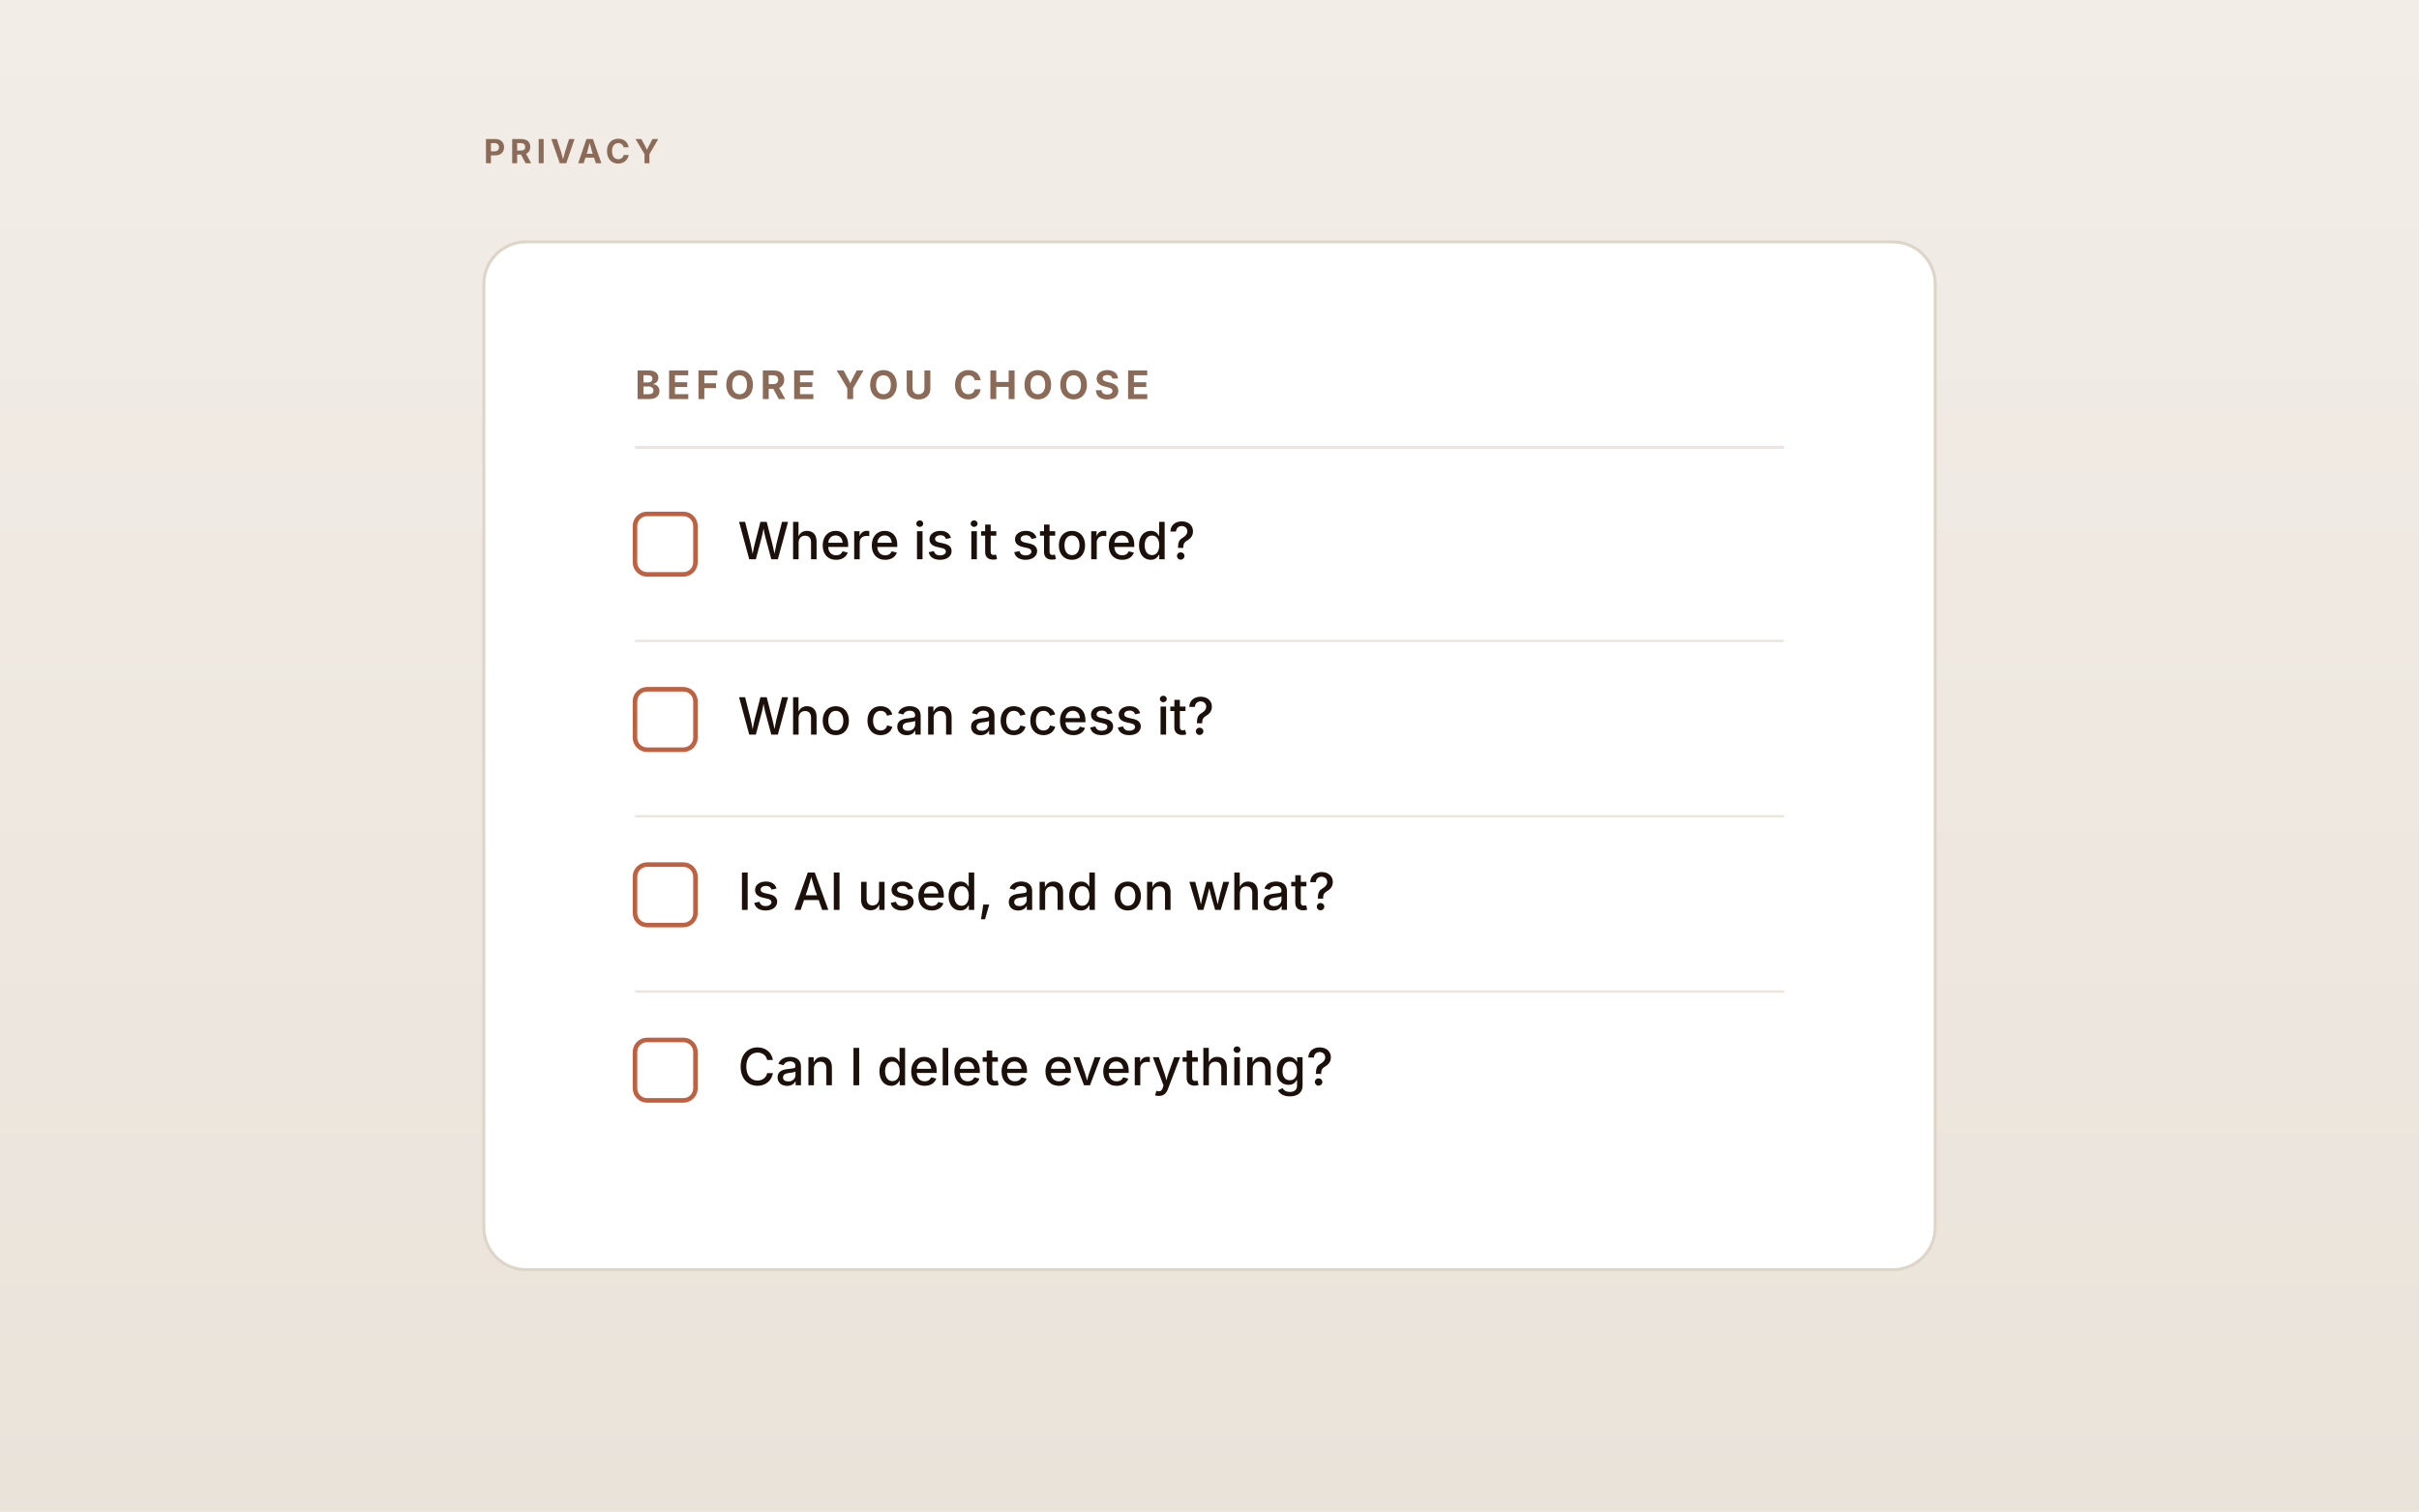
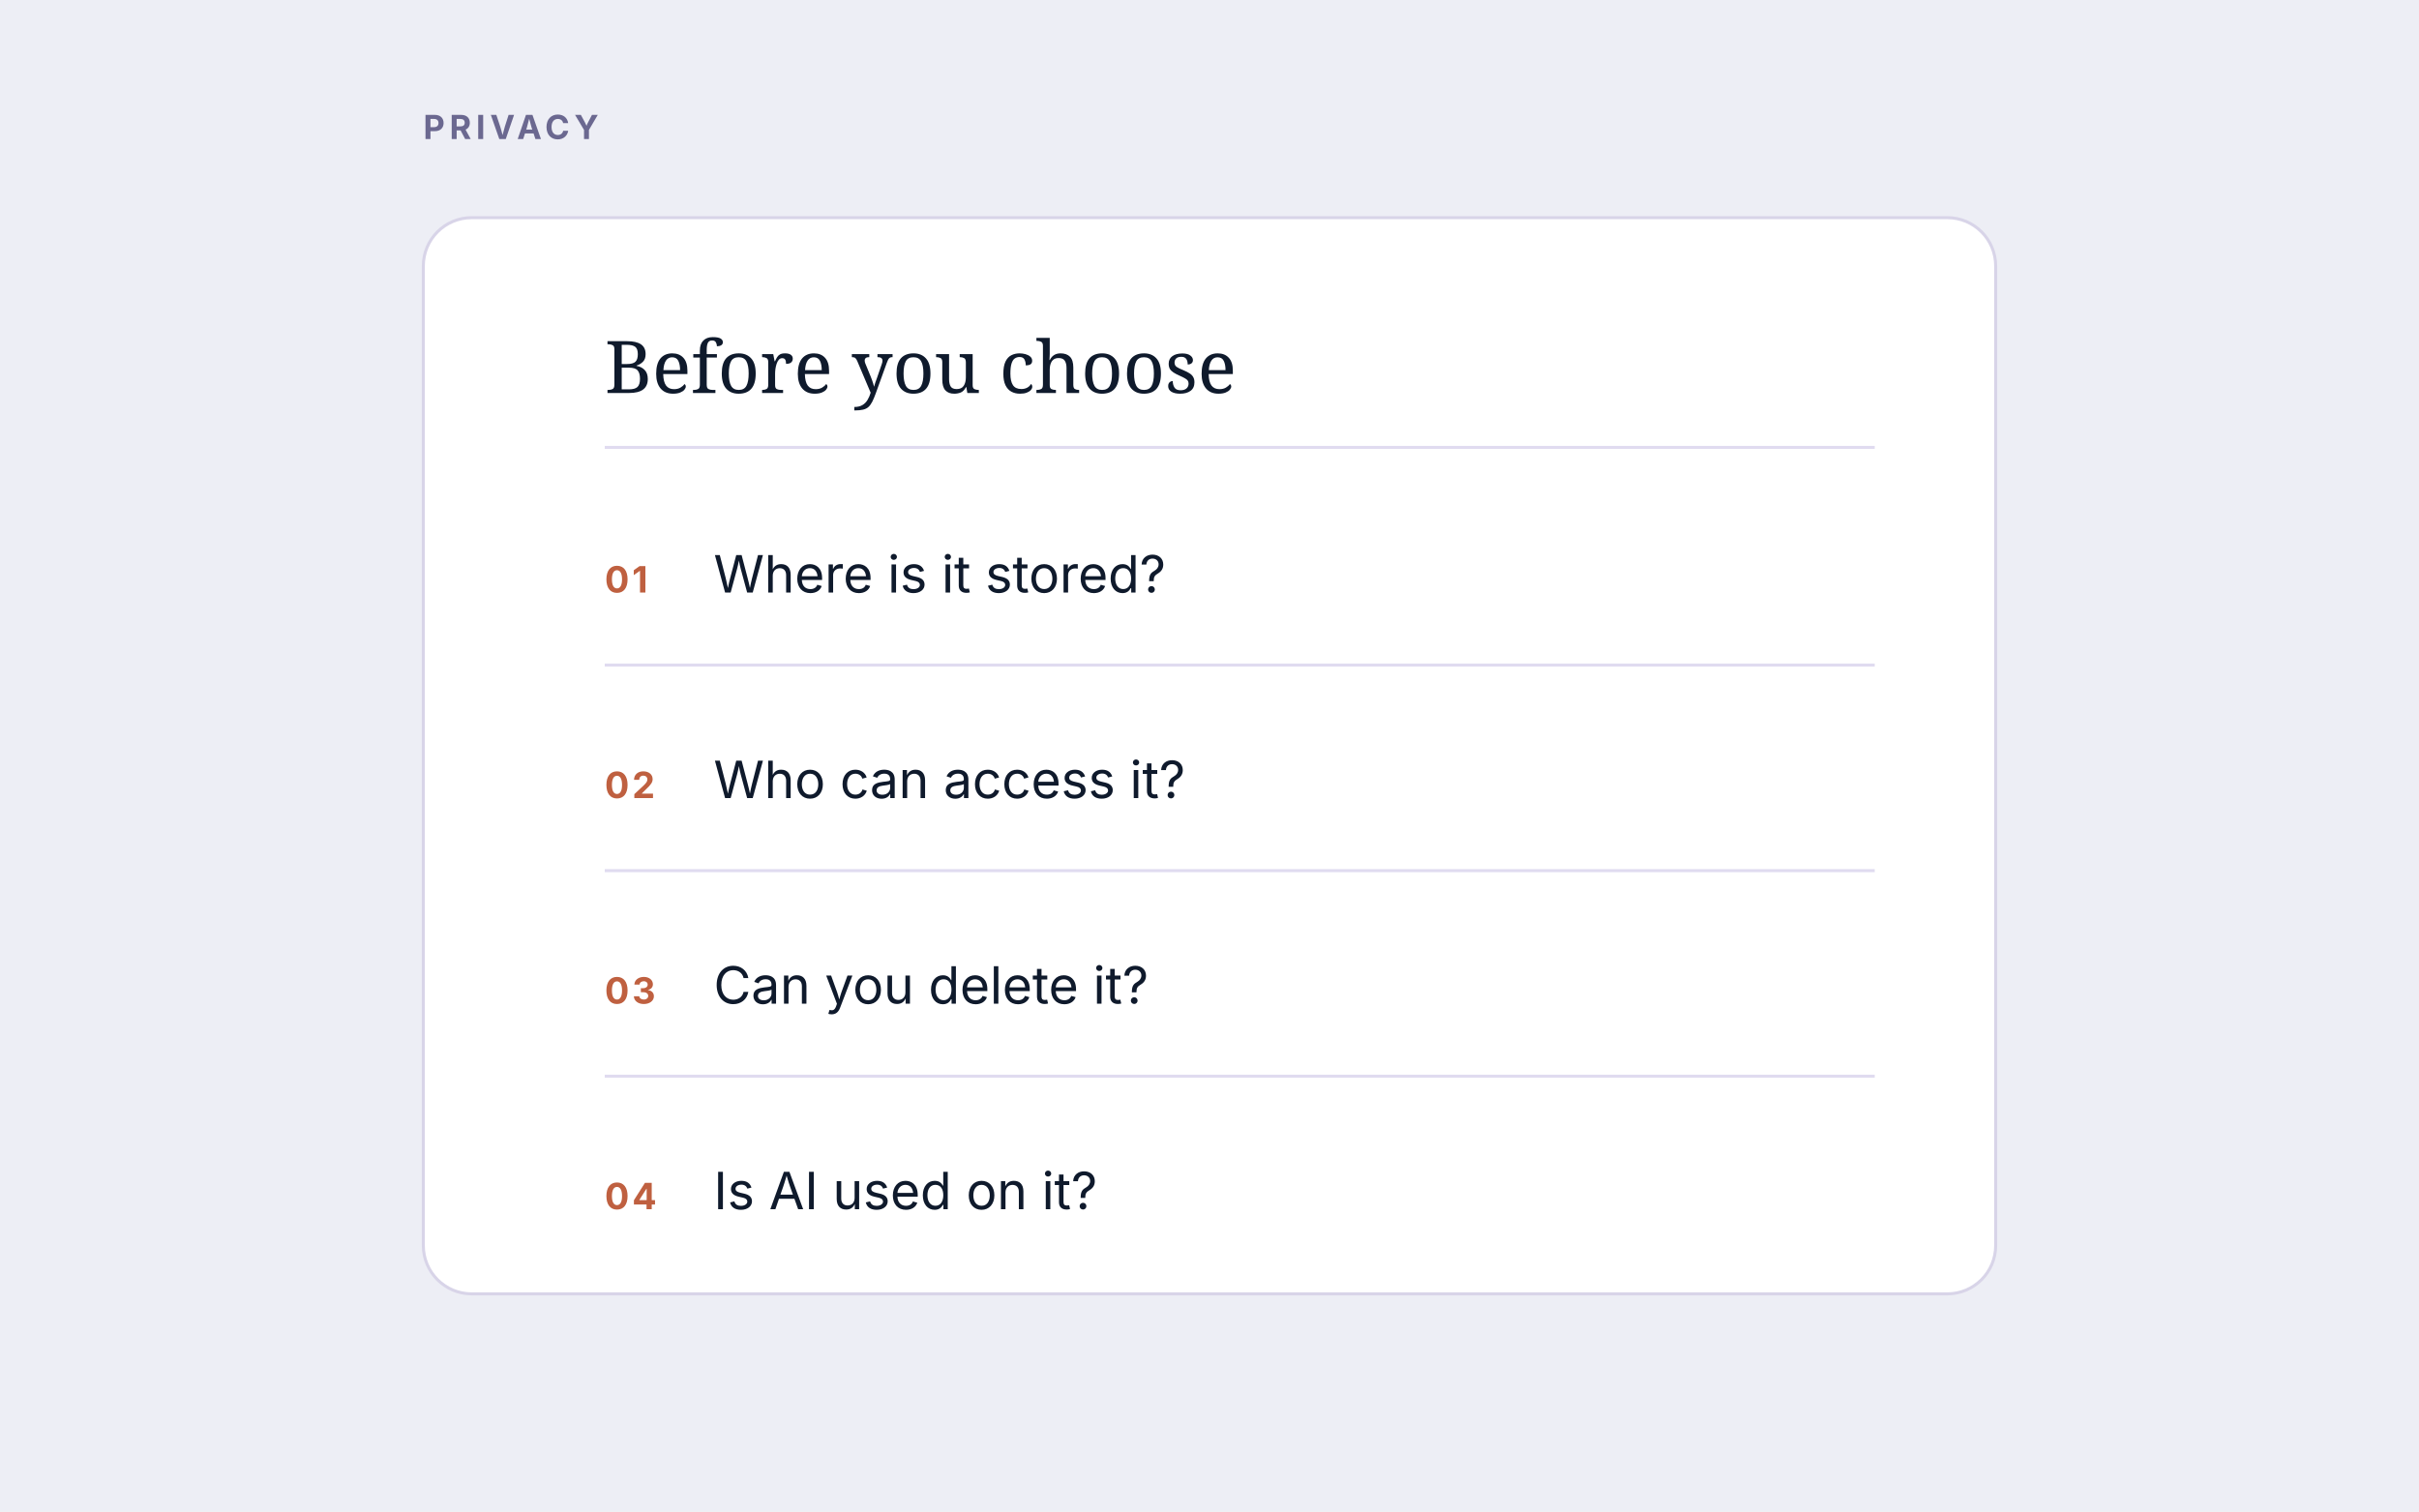
<svg xmlns="http://www.w3.org/2000/svg" viewBox="0 0 800 500" width="800" height="500">
-   <defs>
-     <linearGradient id="bg" x1="0" y1="0" x2="0" y2="1">
-       <stop offset="0%" stop-color="#F2EDE7" />
-       <stop offset="100%" stop-color="#EAE3DA" />
-     </linearGradient>
-   </defs>
-   <rect width="800" height="500" fill="url(#bg)" />
-   <rect x="160" y="80" width="480" height="340" rx="14" fill="#FFFFFF" />
-   <rect x="160" y="80" width="480" height="340" rx="14" fill="none" stroke="#DDD5C8" stroke-width="1" />
-   <text x="210" y="132" font-family="-apple-system,system-ui,sans-serif" font-size="13" fill="#8B6B58" letter-spacing="0.14em" font-weight="700">BEFORE YOU CHOOSE</text>
-   <line x1="210" y1="148" x2="590" y2="148" stroke="#EDE5DB" stroke-width="1" />
-   <rect x="210" y="170" width="20" height="20" rx="4" fill="none" stroke="#BF6040" stroke-width="1.5" />
-   <text x="244" y="185" font-family="-apple-system,system-ui,sans-serif" font-size="17" fill="#1C110A" font-weight="500">Where is it stored?</text>
-   <line x1="210" y1="212" x2="590" y2="212" stroke="#EDE5DB" stroke-width="0.8" />
-   <rect x="210" y="228" width="20" height="20" rx="4" fill="none" stroke="#BF6040" stroke-width="1.5" />
-   <text x="244" y="243" font-family="-apple-system,system-ui,sans-serif" font-size="17" fill="#1C110A" font-weight="500">Who can access it?</text>
-   <line x1="210" y1="270" x2="590" y2="270" stroke="#EDE5DB" stroke-width="0.8" />
-   <rect x="210" y="286" width="20" height="20" rx="4" fill="none" stroke="#BF6040" stroke-width="1.5" />
-   <text x="244" y="301" font-family="-apple-system,system-ui,sans-serif" font-size="17" fill="#1C110A" font-weight="500">Is AI used, and on what?</text>
-   <line x1="210" y1="328" x2="590" y2="328" stroke="#EDE5DB" stroke-width="0.8" />
-   <rect x="210" y="344" width="20" height="20" rx="4" fill="none" stroke="#BF6040" stroke-width="1.5" />
-   <text x="244" y="359" font-family="-apple-system,system-ui,sans-serif" font-size="17" fill="#1C110A" font-weight="500">Can I delete everything?</text>
-   <text x="160" y="54" font-family="-apple-system,system-ui,sans-serif" font-size="11" fill="#8B6B58" letter-spacing="0.14em" font-weight="700">PRIVACY</text>
+   <rect width="800" height="500" fill="#EDEEF5" />
+   <rect x="140" y="72" width="520" height="356" rx="16" fill="#FFFFFF" />
+   <rect x="140" y="72" width="520" height="356" rx="16" fill="none" stroke="#D8D4E8" stroke-width="1" />
+   <text x="200" y="130" font-family="Georgia,serif" font-size="24" fill="#0F1A2C" font-weight="400">Before you choose</text>
+   <line x1="200" y1="148" x2="620" y2="148" stroke="#E0DBF0" stroke-width="1" />
+   <text x="200" y="196" font-family="-apple-system,system-ui,sans-serif" font-size="12" fill="#BF6040" letter-spacing="0.08em" font-weight="700">01</text>
+   <text x="236" y="196" font-family="-apple-system,system-ui,sans-serif" font-size="17" fill="#0F1A2C" font-weight="400">Where is it stored?</text>
+   <line x1="200" y1="220" x2="620" y2="220" stroke="#E0DBF0" stroke-width="1" />
+   <text x="200" y="264" font-family="-apple-system,system-ui,sans-serif" font-size="12" fill="#BF6040" letter-spacing="0.08em" font-weight="700">02</text>
+   <text x="236" y="264" font-family="-apple-system,system-ui,sans-serif" font-size="17" fill="#0F1A2C" font-weight="400">Who can access it?</text>
+   <line x1="200" y1="288" x2="620" y2="288" stroke="#E0DBF0" stroke-width="1" />
+   <text x="200" y="332" font-family="-apple-system,system-ui,sans-serif" font-size="12" fill="#BF6040" letter-spacing="0.08em" font-weight="700">03</text>
+   <text x="236" y="332" font-family="-apple-system,system-ui,sans-serif" font-size="17" fill="#0F1A2C" font-weight="400">Can you delete it?</text>
+   <line x1="200" y1="356" x2="620" y2="356" stroke="#E0DBF0" stroke-width="1" />
+   <text x="200" y="400" font-family="-apple-system,system-ui,sans-serif" font-size="12" fill="#BF6040" letter-spacing="0.08em" font-weight="700">04</text>
+   <text x="236" y="400" font-family="-apple-system,system-ui,sans-serif" font-size="17" fill="#0F1A2C" font-weight="400">Is AI used on it?</text>
+   <text x="140" y="46" font-family="-apple-system,system-ui,sans-serif" font-size="11" fill="#6B6890" letter-spacing="0.14em" font-weight="700">PRIVACY</text>
</svg>
